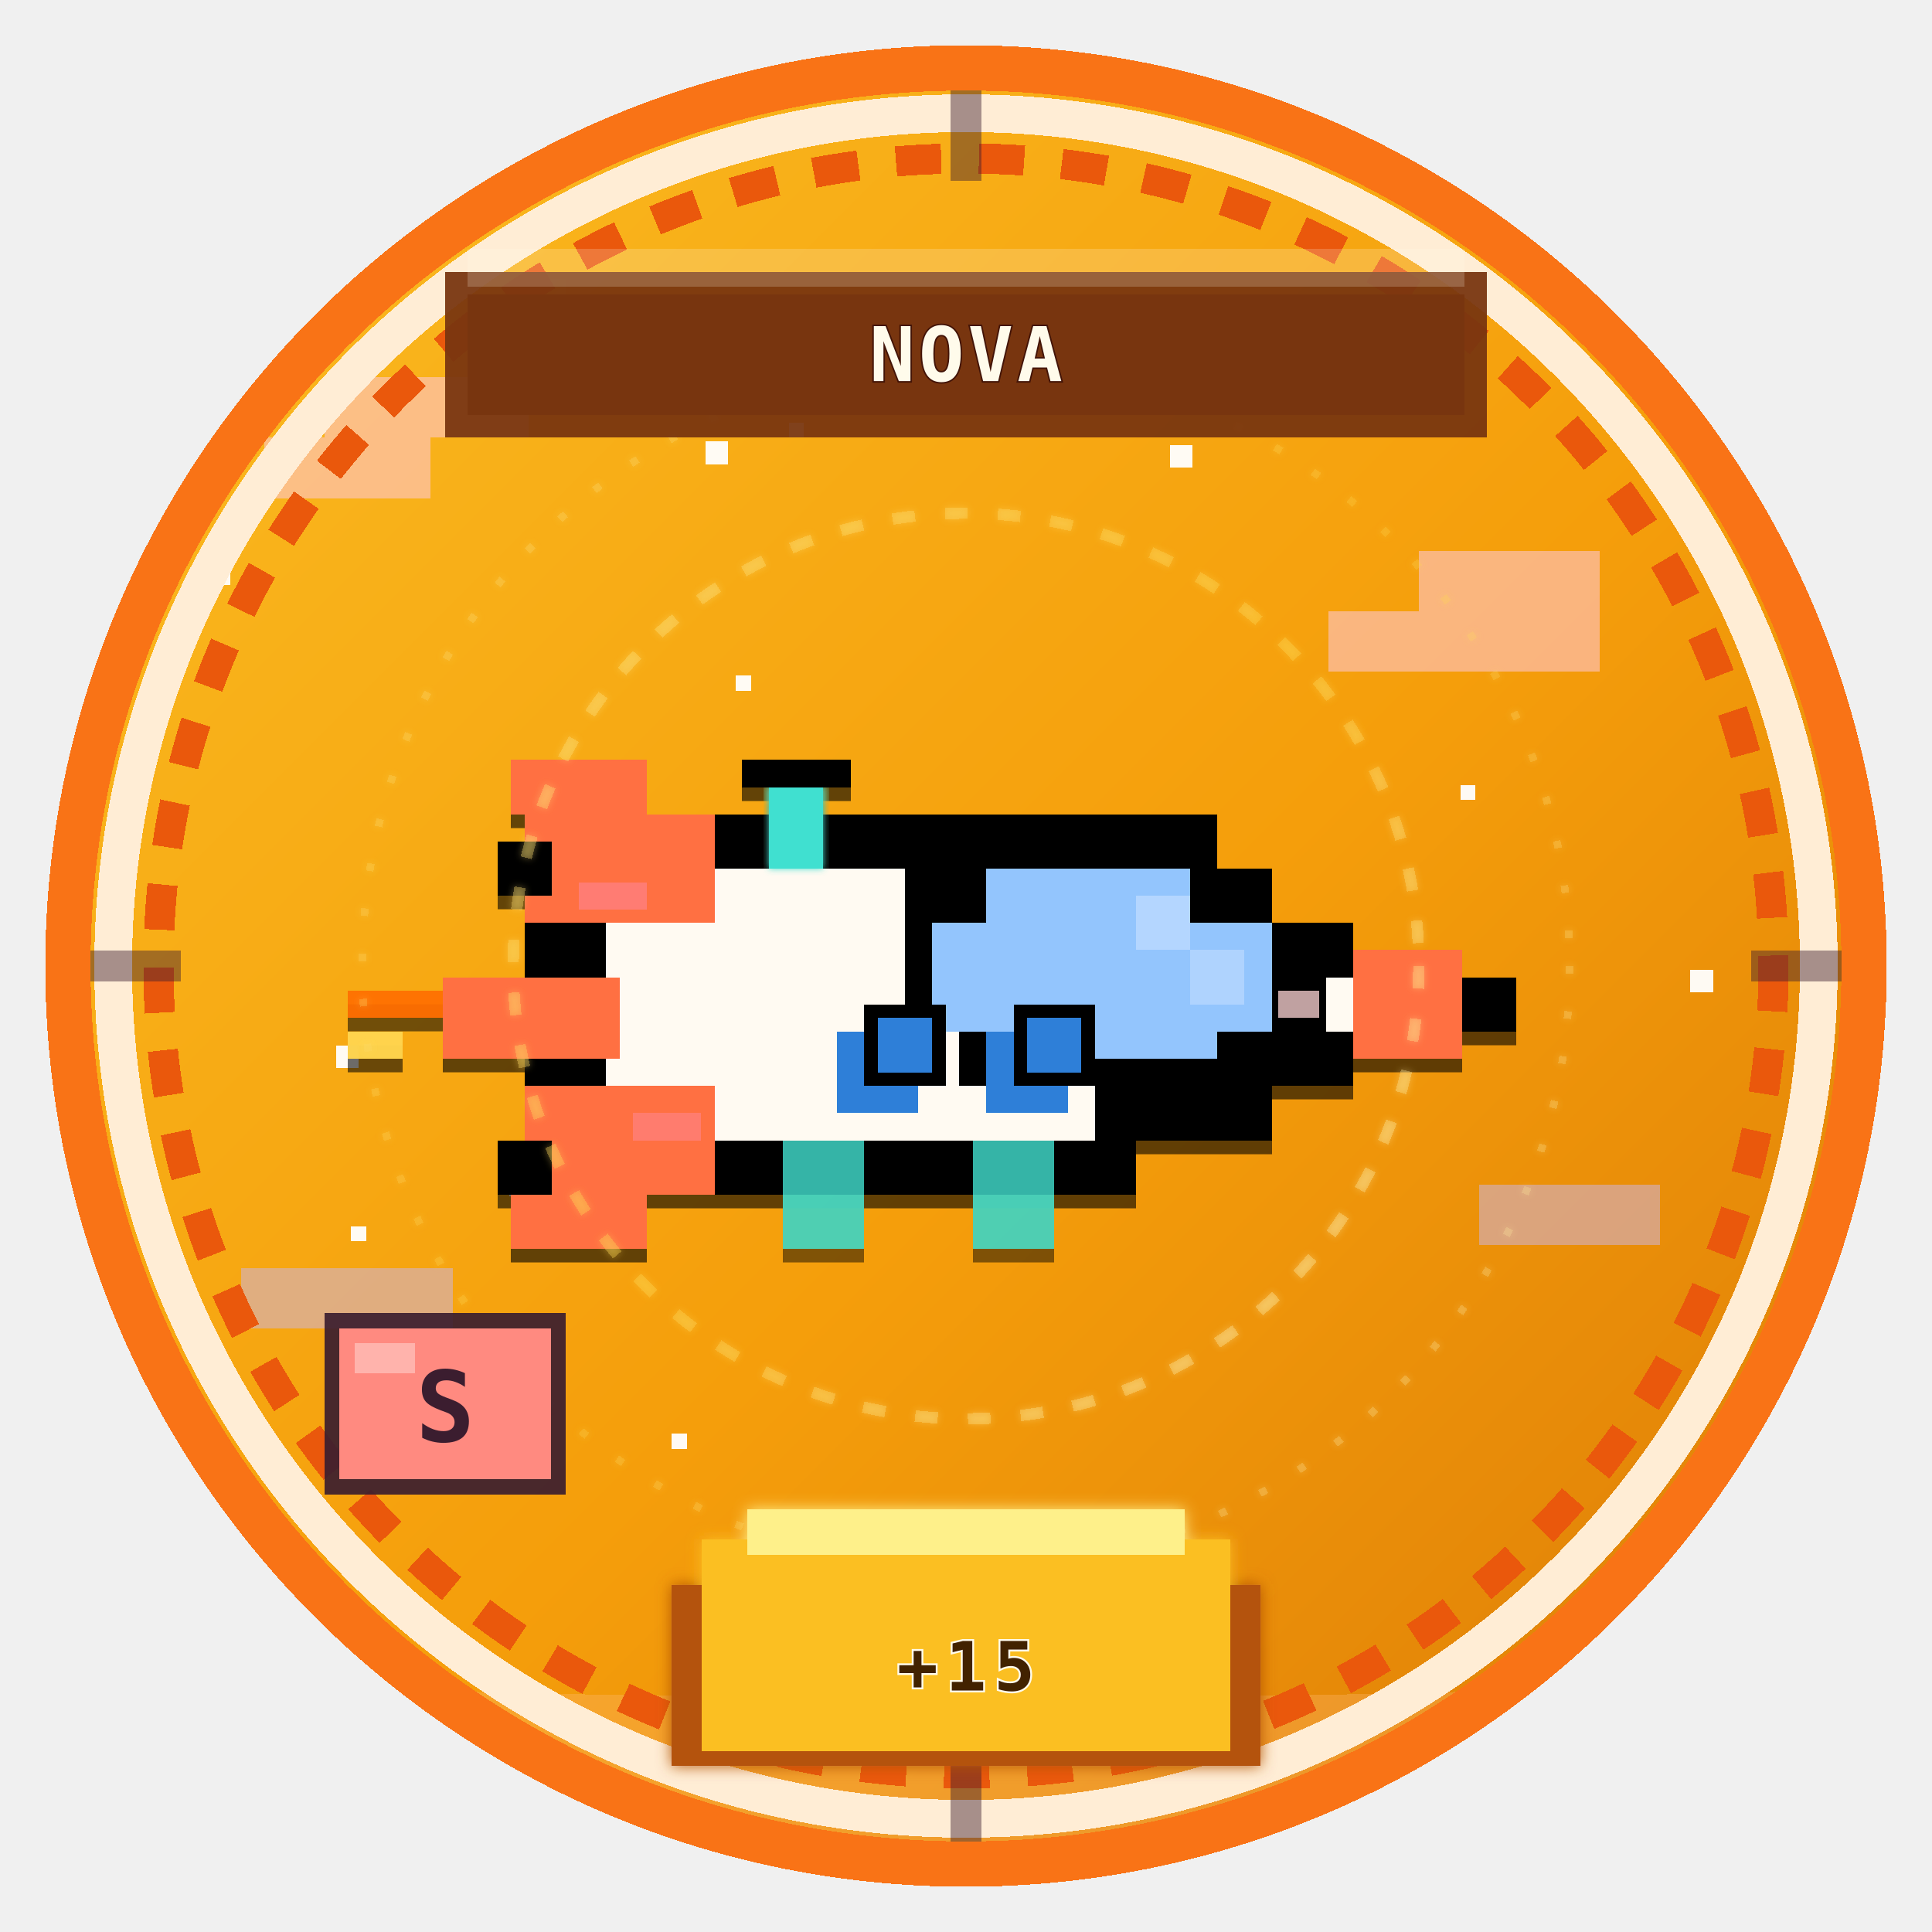
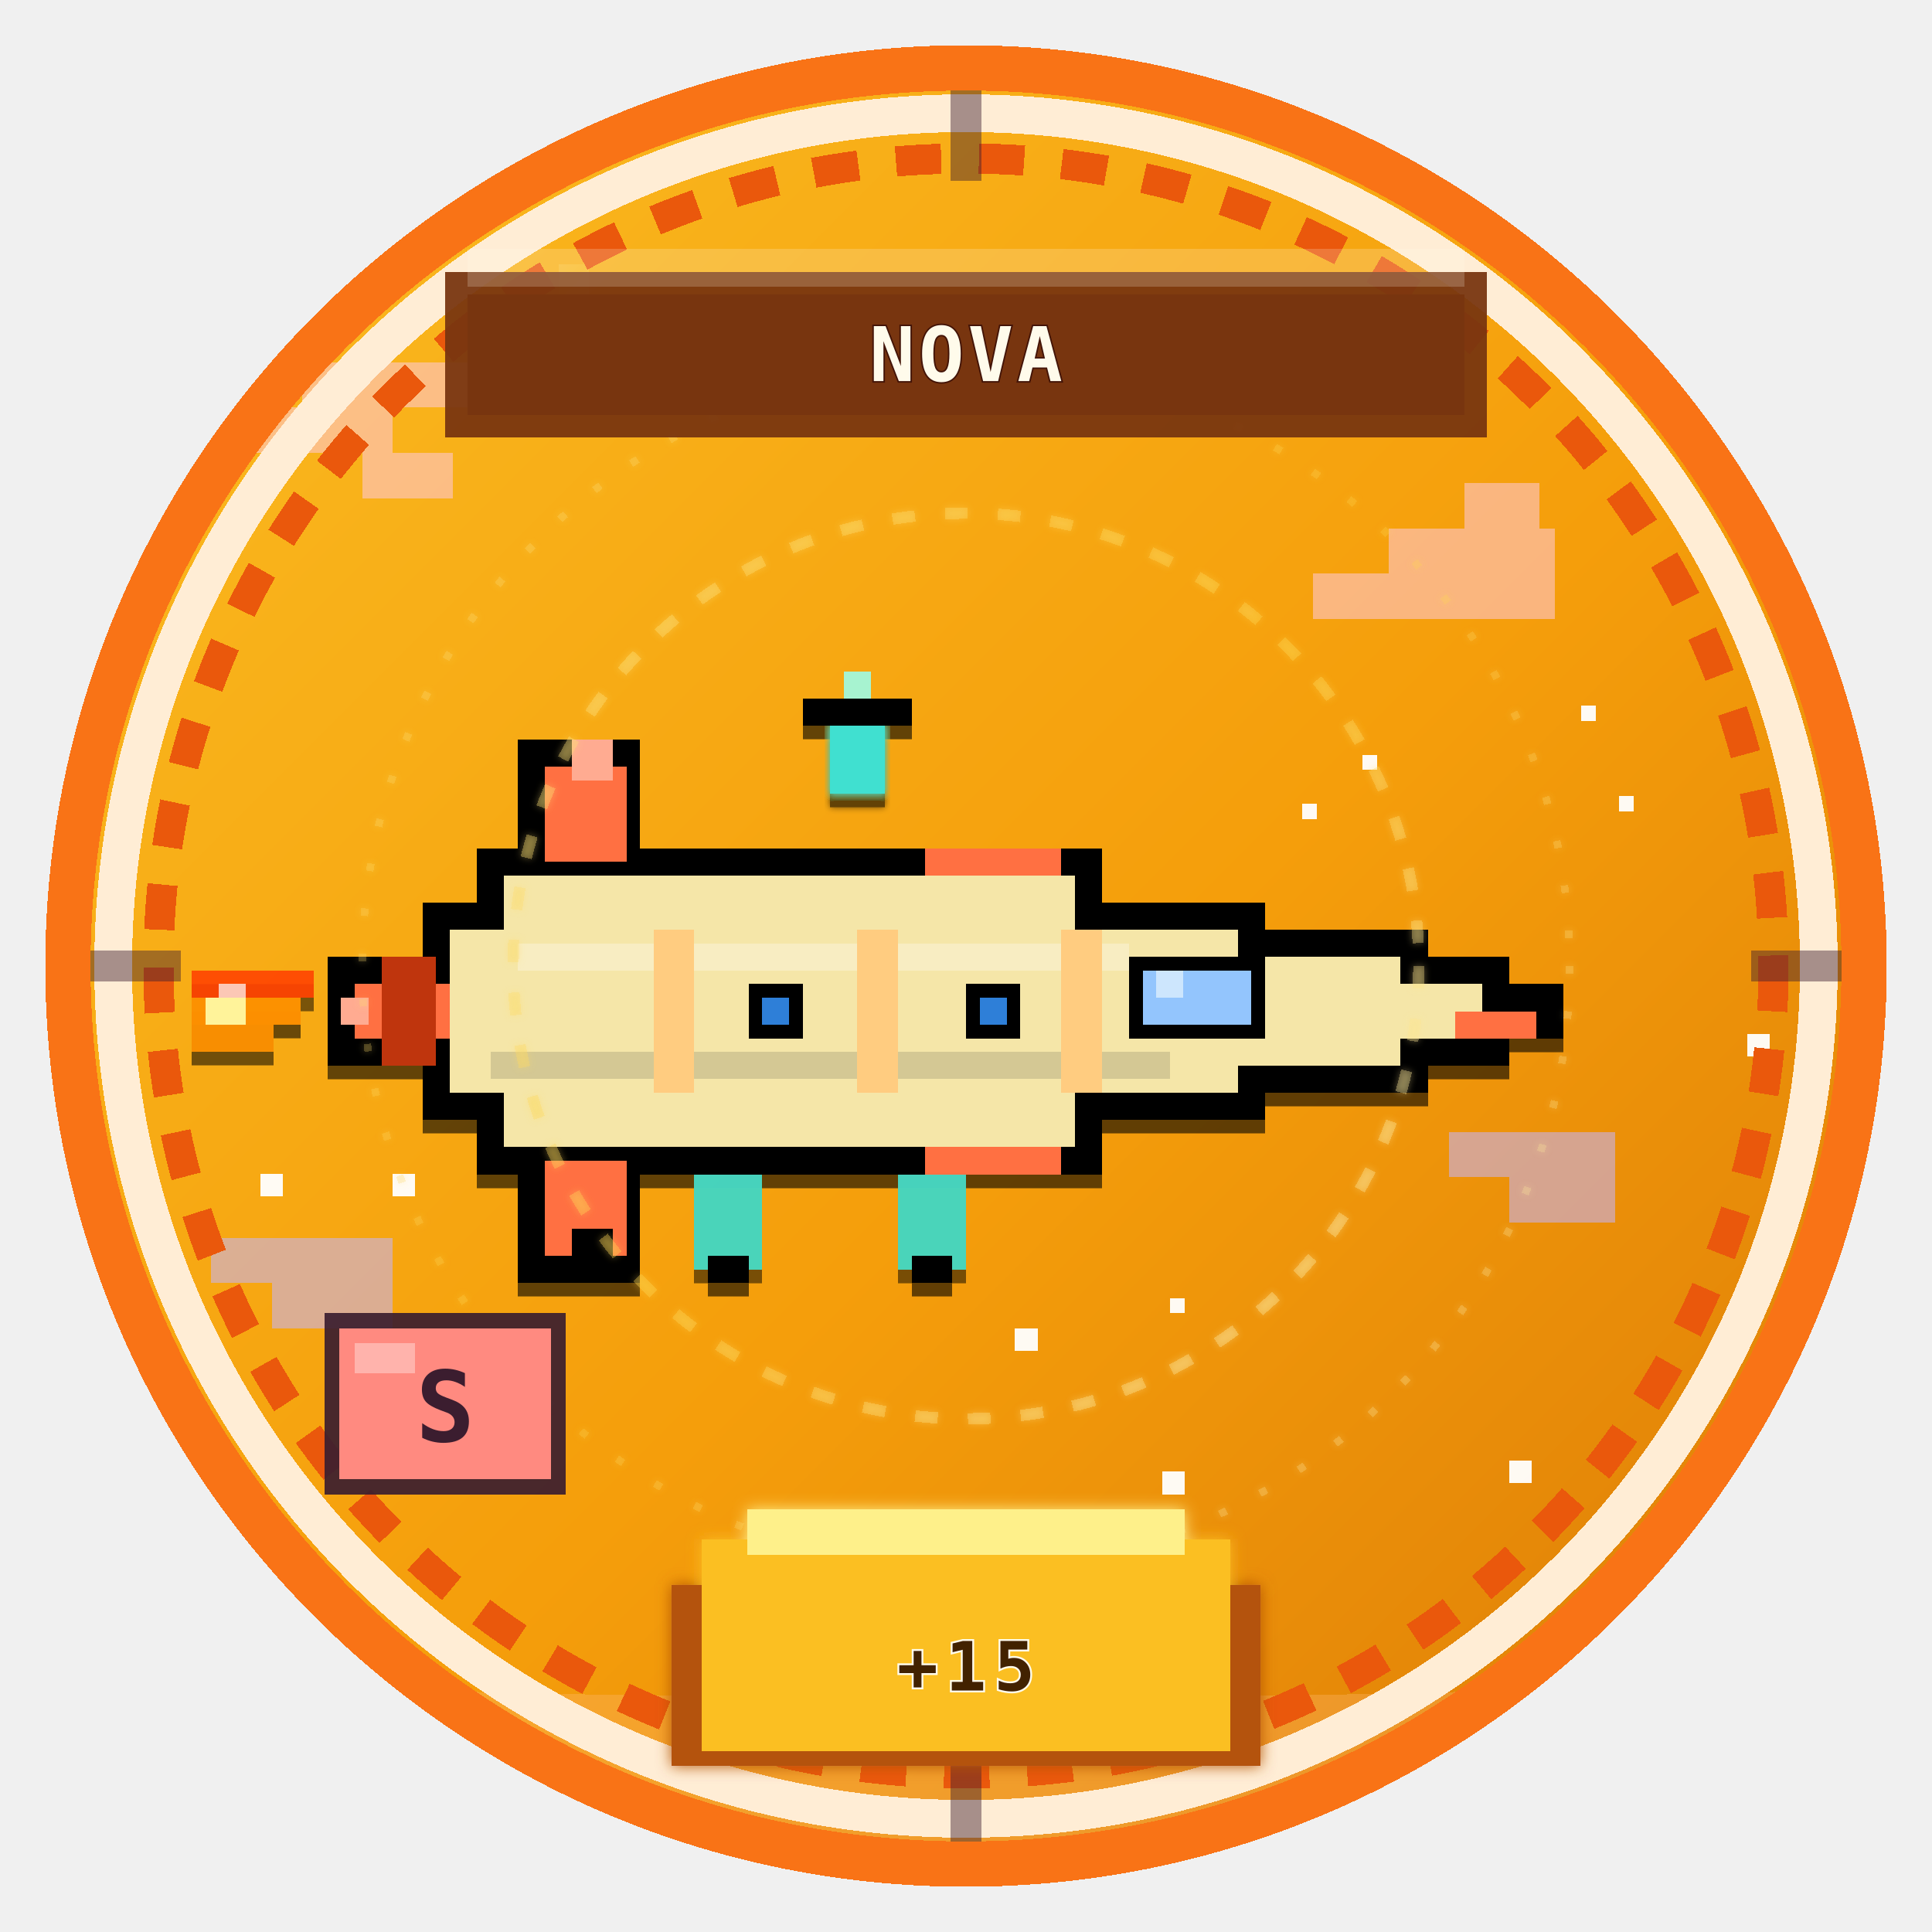
<svg xmlns="http://www.w3.org/2000/svg" viewBox="0 0 512 512" class="w-full h-full" shape-rendering="crispEdges">
  <defs>
-     <linearGradient id="bg_badge_315" x1="0%" y1="0%" x2="100%" y2="100%">
+     <linearGradient id="bg_badge_115" x1="0%" y1="0%" x2="100%" y2="100%">
      <stop offset="0%" stop-color="#fbbf24" />
      <stop offset="55%" stop-color="#f59e0b" />
      <stop offset="100%" stop-color="#d97706" />
    </linearGradient>
-     <linearGradient id="hull_badge_315" x1="0%" y1="0%" x2="100%" y2="0%">
+     <linearGradient id="hull_badge_115" x1="0%" y1="0%" x2="100%" y2="0%">
      <stop offset="0%" stop-color="#d4af37" />
      <stop offset="50%" stop-color="#fcf6ba" />
      <stop offset="100%" stop-color="#aa8822" />
    </linearGradient>
-     <linearGradient id="frame_badge_315" x1="0%" y1="0%" x2="100%" y2="100%">
+     <linearGradient id="frame_badge_115" x1="0%" y1="0%" x2="100%" y2="100%">
      <stop offset="0%" stop-color="#fde68a" />
      <stop offset="50%" stop-color="#fcd34d" />
      <stop offset="100%" stop-color="#fef3c7" />
    </linearGradient>
-     <filter id="shadow_badge_315" x="-50%" y="-50%" width="200%" height="200%">
+     <filter id="shadow_badge_115" x="-50%" y="-50%" width="200%" height="200%">
      <feDropShadow dx="0" dy="4" stdDeviation="0" flood-color="#000" flood-opacity="0.6" />
    </filter>
-     <filter id="glow_badge_315">
+     <filter id="glow_badge_115">
      <feGaussianBlur stdDeviation="1" result="blur" />
      <feComposite in="SourceGraphic" in2="blur" operator="over" />
    </filter>
-     <filter id="text_glow_badge_315" x="-50%" y="-50%" width="200%" height="200%">
+     <filter id="text_glow_badge_115" x="-50%" y="-50%" width="200%" height="200%">
      <feGaussianBlur stdDeviation="2" result="blur" />
      <feMerge>
        <feMergeNode in="blur" />
        <feMergeNode in="SourceGraphic" />
      </feMerge>
    </filter>
-     <clipPath id="clip_badge_315">
+     <clipPath id="clip_badge_115">
      <circle cx="256" cy="256" r="240" />
    </clipPath>
  </defs>
-   <g clip-path="url(#clip_badge_315)">
-     <rect width="512" height="512" fill="url(#bg_badge_315)" />
+   <g clip-path="url(#clip_badge_115)">
+     <rect width="512" height="512" fill="url(#bg_badge_115)" />
    <g fill="#ffffff" fill-opacity="0.95" shape-rendering="crispEdges">
-       <rect x="209" y="112" width="4" height="4" />
-       <rect x="135" y="313" width="4" height="4" />
-       <rect x="199" y="286" width="4" height="4" />
-       <rect x="466" y="216" width="4" height="4" />
-       <rect x="310" y="118" width="6" height="6" />
-       <rect x="195" y="179" width="4" height="4" />
-       <rect x="89" y="277" width="6" height="6" />
-       <rect x="178" y="380" width="4" height="4" />
-       <rect x="387" y="208" width="4" height="4" />
-       <rect x="145" y="42" width="4" height="4" />
-       <rect x="490" y="232" width="4" height="4" />
-       <rect x="448" y="257" width="6" height="6" />
-       <rect x="187" y="117" width="6" height="6" />
-       <rect x="93" y="325" width="4" height="4" />
-       <rect x="487" y="379" width="4" height="4" />
-       <rect x="33" y="48" width="4" height="4" />
-       <rect x="409" y="69" width="4" height="4" />
-       <rect x="57" y="151" width="4" height="4" />
+       <rect x="446" y="110" width="4" height="4" />
+       <rect x="69" y="311" width="6" height="6" />
+       <rect x="491" y="284" width="4" height="4" />
+       <rect x="345" y="213" width="4" height="4" />
+       <rect x="84" y="55" width="6" height="6" />
+       <rect x="400" y="387" width="6" height="6" />
+       <rect x="297" y="99" width="6" height="6" />
+       <rect x="269" y="352" width="6" height="6" />
+       <rect x="393" y="267" width="6" height="6" />
+       <rect x="221" y="296" width="4" height="4" />
+       <rect x="308" y="390" width="6" height="6" />
+       <rect x="359" y="255" width="4" height="4" />
+       <rect x="419" y="187" width="4" height="4" />
+       <rect x="429" y="211" width="4" height="4" />
+       <rect x="104" y="311" width="6" height="6" />
+       <rect x="310" y="344" width="4" height="4" />
+       <rect x="361" y="200" width="4" height="4" />
+       <rect x="463" y="274" width="6" height="6" />
    </g>
    <g opacity="0.55" shape-rendering="crispEdges">
      <g fill="#ffc8dd">
-         <rect x="70" y="116" width="44" height="16" />
-         <rect x="86" y="100" width="54" height="16" />
-         <rect x="376" y="146" width="48" height="16" />
-         <rect x="352" y="162" width="72" height="16" />
+         <rect x="64" y="108" width="40" height="12" />
+         <rect x="80" y="96" width="48" height="12" />
+         <rect x="96" y="120" width="24" height="12" />
+         <rect x="368" y="140" width="44" height="12" />
+         <rect x="348" y="152" width="64" height="12" />
+         <rect x="388" y="128" width="20" height="12" />
      </g>
-       <g fill="#cdb4db">
-         <rect x="64" y="336" width="56" height="16" />
-         <rect x="392" y="314" width="48" height="16" />
+       <g fill="#c4b5fd">
+         <rect x="56" y="328" width="48" height="12" />
+         <rect x="72" y="340" width="32" height="12" />
+         <rect x="384" y="300" width="44" height="12" />
+         <rect x="400" y="312" width="28" height="12" />
      </g>
-       <g fill="url(#frame_badge_315)" opacity="0.45">
-         <rect x="142" y="74" width="8" height="8" />
-         <rect x="362" y="92" width="8" height="8" />
-         <rect x="118" y="270" width="8" height="8" />
+       <g fill="url(#frame_badge_115)" opacity="0.4">
+         <rect x="148" y="70" width="8" height="8" />
+         <rect x="356" y="88" width="8" height="8" />
+         <rect x="112" y="268" width="8" height="8" />
+         <rect x="300" y="240" width="8" height="8" />
      </g>
    </g>
    <path d="M-100 438 Q256 462 612 438 V512 H-100 Z" fill="#fdba74" fill-opacity="0.32" />
  </g>
-   <g transform="translate(256, 268) scale(0.9)" filter="url(#shadow_badge_315)">
-     <g transform="translate(34, -2)" shape-rendering="crispEdges">
-       <rect x="-124" y="-56" width="132" height="16" fill="#050505" />
-       <rect x="-148" y="-40" width="204" height="16" fill="#050505" />
-       <rect x="-164" y="-24" width="244" height="48" fill="#050505" />
-       <rect x="-148" y="24" width="204" height="16" fill="#050505" />
-       <rect x="-116" y="40" width="132" height="16" fill="#050505" />
-       <rect x="80" y="-8" width="24" height="16" fill="#050505" />
-       <rect x="-188" y="-8" width="24" height="16" fill="#050505" />
-       <rect x="-116" y="-40" width="120" height="16" fill="#fffaf2" />
-       <rect x="-140" y="-24" width="188" height="48" fill="#fffaf2" />
-       <rect x="-116" y="24" width="120" height="16" fill="#fffaf2" />
-       <rect x="48" y="-8" width="32" height="16" fill="#fffaf2" />
-       <rect x="-164" y="-56" width="56" height="32" fill="#ff7043" />
-       <rect x="-172" y="-48" width="16" height="16" fill="#050505" />
-       <rect x="-164" y="24" width="56" height="32" fill="#ff7043" />
-       <rect x="-172" y="40" width="16" height="16" fill="#050505" />
-       <rect x="-188" y="-8" width="52" height="24" fill="#ff7043" />
-       <rect x="80" y="-16" width="32" height="32" fill="#ff7043" />
-       <rect x="112" y="-8" width="16" height="16" fill="#050505" />
-       <rect x="-36" y="-56" width="76" height="16" fill="#050505" />
-       <rect x="-52" y="-40" width="108" height="16" fill="#050505" />
-       <rect x="-52" y="-24" width="124" height="32" fill="#050505" />
-       <rect x="-36" y="8" width="92" height="16" fill="#050505" />
-       <rect x="-28" y="-40" width="60" height="16" fill="#93c5fd" />
-       <rect x="-44" y="-24" width="100" height="32" fill="#93c5fd" />
-       <rect x="-28" y="8" width="68" height="8" fill="#93c5fd" />
-       <rect x="16" y="-32" width="16" height="16" fill="#b8d8ff" opacity="0.9" />
-       <rect x="32" y="-16" width="16" height="16" fill="#b8d8ff" opacity="0.75" />
-       <rect x="-72" y="8" width="24" height="24" fill="#2f7fd8" />
-       <rect x="-64" y="0" width="24" height="24" fill="#050505" />
-       <rect x="-60" y="4" width="16" height="16" fill="#2f7fd8" />
-       <rect x="-28" y="8" width="24" height="24" fill="#2f7fd8" />
-       <rect x="-20" y="0" width="24" height="24" fill="#050505" />
-       <rect x="-16" y="4" width="16" height="16" fill="#2f7fd8" />
-       <rect x="-148" y="-36" width="20" height="8" fill="#ff8080" opacity="0.8" />
-       <rect x="-132" y="32" width="20" height="8" fill="#ff8080" opacity="0.7" />
-       <rect x="58" y="-4" width="12" height="8" fill="#ffd6d6" opacity="0.75" />
-       <rect x="-216" y="-4" width="28" height="8" fill="#ff6d00" opacity="0.9" />
-       <rect x="-216" y="8" width="16" height="8" fill="#ffd54f" opacity="0.95" />
-       <rect x="-92" y="-64" width="16" height="24" fill="#40e0d0" filter="url(#glow_badge_315)" />
-       <rect x="-100" y="-72" width="32" height="8" fill="#050505" />
-       <rect x="-88" y="40" width="24" height="32" fill="#40e0d0" opacity="0.8" />
-       <rect x="-32" y="40" width="24" height="32" fill="#40e0d0" opacity="0.8" />
-       <rect x="-168" y="-72" width="40" height="16" fill="#ff7043" />
-       <rect x="-168" y="56" width="40" height="16" fill="#ff7043" />
+   <g transform="translate(256, 268) scale(0.9)" filter="url(#shadow_badge_115)">
+     <g transform="translate(8, 0)" shape-rendering="crispEdges">
+       <rect x="-168" y="-32" width="248" height="64" fill="#050505" />
+       <rect x="-152" y="-48" width="184" height="16" fill="#050505" />
+       <rect x="-152" y="32" width="184" height="16" fill="#050505" />
+       <rect x="80" y="-24" width="48" height="48" fill="#050505" />
+       <rect x="120" y="-16" width="32" height="32" fill="#050505" />
+       <rect x="144" y="-8" width="24" height="16" fill="#050505" />
+       <rect x="-196" y="-16" width="32" height="32" fill="#050505" />
+       <rect x="-140" y="-80" width="36" height="36" fill="#050505" />
+       <rect x="-140" y="44" width="36" height="36" fill="#050505" />
+       <rect x="-160" y="-24" width="232" height="48" fill="#f5e6a8" />
+       <rect x="-144" y="-40" width="168" height="16" fill="#f5e6a8" />
+       <rect x="-144" y="24" width="168" height="16" fill="#f5e6a8" />
+       <rect x="72" y="-16" width="48" height="32" fill="#f5e6a8" />
+       <rect x="112" y="-8" width="32" height="16" fill="#f5e6a8" />
+       <rect x="136" y="0" width="24" height="8" fill="#ff7043" />
+       <rect x="-140" y="-20" width="180" height="8" fill="#ffffff" opacity="0.3" />
+       <rect x="-148" y="12" width="200" height="8" fill="#1a1a22" opacity="0.15" />
+       <rect x="-100" y="-24" width="12" height="48" fill="#ffcc80" />
+       <rect x="-40" y="-24" width="12" height="48" fill="#ffcc80" />
+       <rect x="20" y="-24" width="12" height="48" fill="#ffcc80" />
+       <rect x="-132" y="-72" width="24" height="28" fill="#ff7043" />
+       <rect x="-124" y="-80" width="12" height="12" fill="#ffab91" />
+       <rect x="-132" y="44" width="24" height="28" fill="#ff7043" />
+       <rect x="-124" y="64" width="12" height="12" fill="#050505" />
+       <rect x="-20" y="-48" width="40" height="8" fill="#ff7043" />
+       <rect x="-20" y="40" width="40" height="8" fill="#ff7043" />
+       <rect x="-188" y="-8" width="28" height="16" fill="#ff7043" />
+       <rect x="-180" y="-16" width="16" height="32" fill="#bf360c" />
+       <rect x="-192" y="-4" width="8" height="8" fill="#ffab91" />
+       <rect x="40" y="-16" width="40" height="24" fill="#050505" />
+       <rect x="44" y="-12" width="32" height="16" fill="#93c5fd" />
+       <rect x="48" y="-12" width="8" height="8" fill="#e0f2fe" opacity="0.75" />
+       <rect x="-72" y="-8" width="16" height="16" fill="#050505" />
+       <rect x="-68" y="-4" width="8" height="8" fill="#2f7fd8" />
+       <rect x="-8" y="-8" width="16" height="16" fill="#050505" />
+       <rect x="-4" y="-4" width="8" height="8" fill="#2f7fd8" />
+       <rect x="-236" y="-12" width="36" height="8" fill="#ff3d00" opacity="0.85" />
+       <rect x="-236" y="-4" width="32" height="8" fill="#ff9100" opacity="0.95" />
+       <rect x="-236" y="4" width="24" height="8" fill="#ff9100" opacity="0.9" />
+       <rect x="-232" y="-4" width="12" height="8" fill="#fff59d" opacity="0.98" />
+       <rect x="-228" y="-8" width="8" height="4" fill="#ffffff" opacity="0.7" />
+       <rect x="-48" y="-84" width="16" height="20" fill="#40e0d0" filter="url(#glow_badge_115)" />
+       <rect x="-56" y="-92" width="32" height="8" fill="#050505" />
+       <rect x="-44" y="-100" width="8" height="8" fill="#a7f3d0" />
+       <rect x="-88" y="48" width="20" height="28" fill="#40e0d0" opacity="0.85" />
+       <rect x="-28" y="48" width="20" height="28" fill="#40e0d0" opacity="0.85" />
+       <rect x="-84" y="72" width="12" height="8" fill="#050505" />
+       <rect x="-24" y="72" width="12" height="8" fill="#050505" />
    </g>
  </g>
-   <g filter="url(#glow_badge_315)">
-     <circle cx="256" cy="256" r="120" fill="none" stroke="url(#frame_badge_315)" stroke-width="3" opacity="0.35" stroke-dasharray="6 8" />
-     <circle cx="256" cy="256" r="160" fill="none" stroke="url(#frame_badge_315)" stroke-width="2" opacity="0.25" stroke-dasharray="2 10" />
+   <g filter="url(#glow_badge_115)">
+     <circle cx="256" cy="256" r="120" fill="none" stroke="url(#frame_badge_115)" stroke-width="3" opacity="0.35" stroke-dasharray="6 8" />
+     <circle cx="256" cy="256" r="160" fill="none" stroke="url(#frame_badge_115)" stroke-width="2" opacity="0.25" stroke-dasharray="2 10" />
  </g>
  <g shape-rendering="crispEdges">
    <circle cx="256" cy="256" r="238" fill="none" stroke="#f97316" stroke-width="12" />
    <circle cx="256" cy="256" r="226" fill="none" stroke="#ffedd5" stroke-width="10" />
    <circle cx="256" cy="256" r="214" fill="none" stroke="#ea580c" stroke-width="8" stroke-dasharray="12 10" />
    <path d="M256 24 V48 M488 256 H464 M256 488 V464 M24 256 H48" stroke="#3b1d2f" stroke-width="8" opacity="0.45" />
  </g>
-   <g shape-rendering="crispEdges" id="name_badge_315">
+   <g shape-rendering="crispEdges" id="name_badge_115">
    <rect x="118" y="72" width="276" height="44" fill="#78350f" opacity="0.94" />
    <rect x="124" y="66" width="264" height="10" fill="#fffbeb" opacity="0.2" />
    <rect x="124" y="78" width="264" height="32" fill="#78350f" />
    <text x="256" y="101" font-family="Galmuri11, monospace" font-size="20" font-weight="bold" fill="#fffbeb" stroke="#431407" stroke-width="0.8" paint-order="stroke" text-anchor="middle" letter-spacing="1">NOVA</text>
  </g>
-   <g shape-rendering="crispEdges" id="grade_badge_315">
+   <g shape-rendering="crispEdges" id="grade_badge_115">
    <rect x="86" y="348" width="64" height="48" fill="#3b1d2f" opacity="0.92" />
    <rect x="90" y="352" width="56" height="40" fill="#ff8a80" />
    <rect x="94" y="356" width="16" height="8" fill="#ffffff" opacity="0.35" />
    <text x="118" y="382" font-family="Galmuri11, monospace" font-size="26" font-weight="bold" fill="#3b1d2f" text-anchor="middle">S</text>
  </g>
-   <g shape-rendering="crispEdges" id="enhance_badge_315" filter="url(#text_glow_badge_315)">
+   <g shape-rendering="crispEdges" id="enhance_badge_115" filter="url(#text_glow_badge_115)">
    <rect x="178" y="420" width="156" height="48" fill="#b45309" />
    <rect x="186" y="408" width="140" height="56" fill="#fbbf24" />
    <rect x="198" y="400" width="116" height="12" fill="#fef08a" />
    <text x="256" y="448" font-family="Galmuri11, monospace" font-size="18" font-weight="bold" fill="#422006" stroke="#fffbeb" stroke-width="1" paint-order="stroke" text-anchor="middle" letter-spacing="2">+15</text>
  </g>
</svg>
